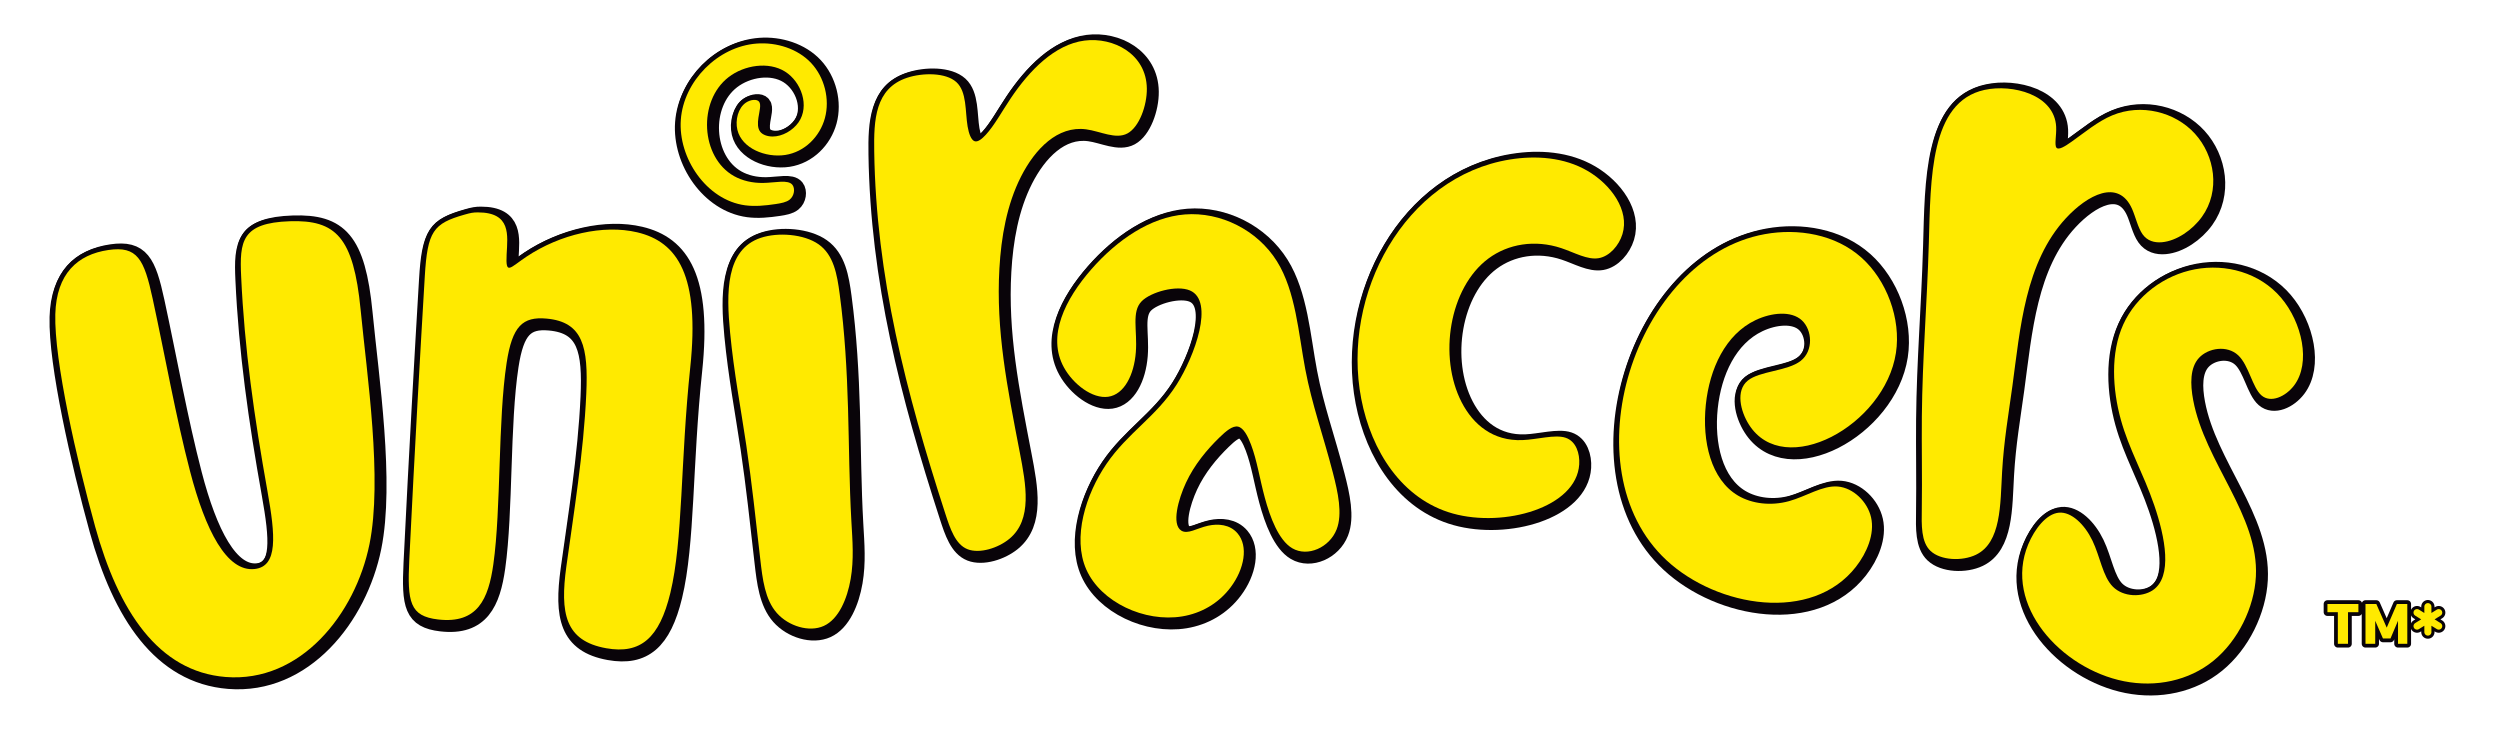
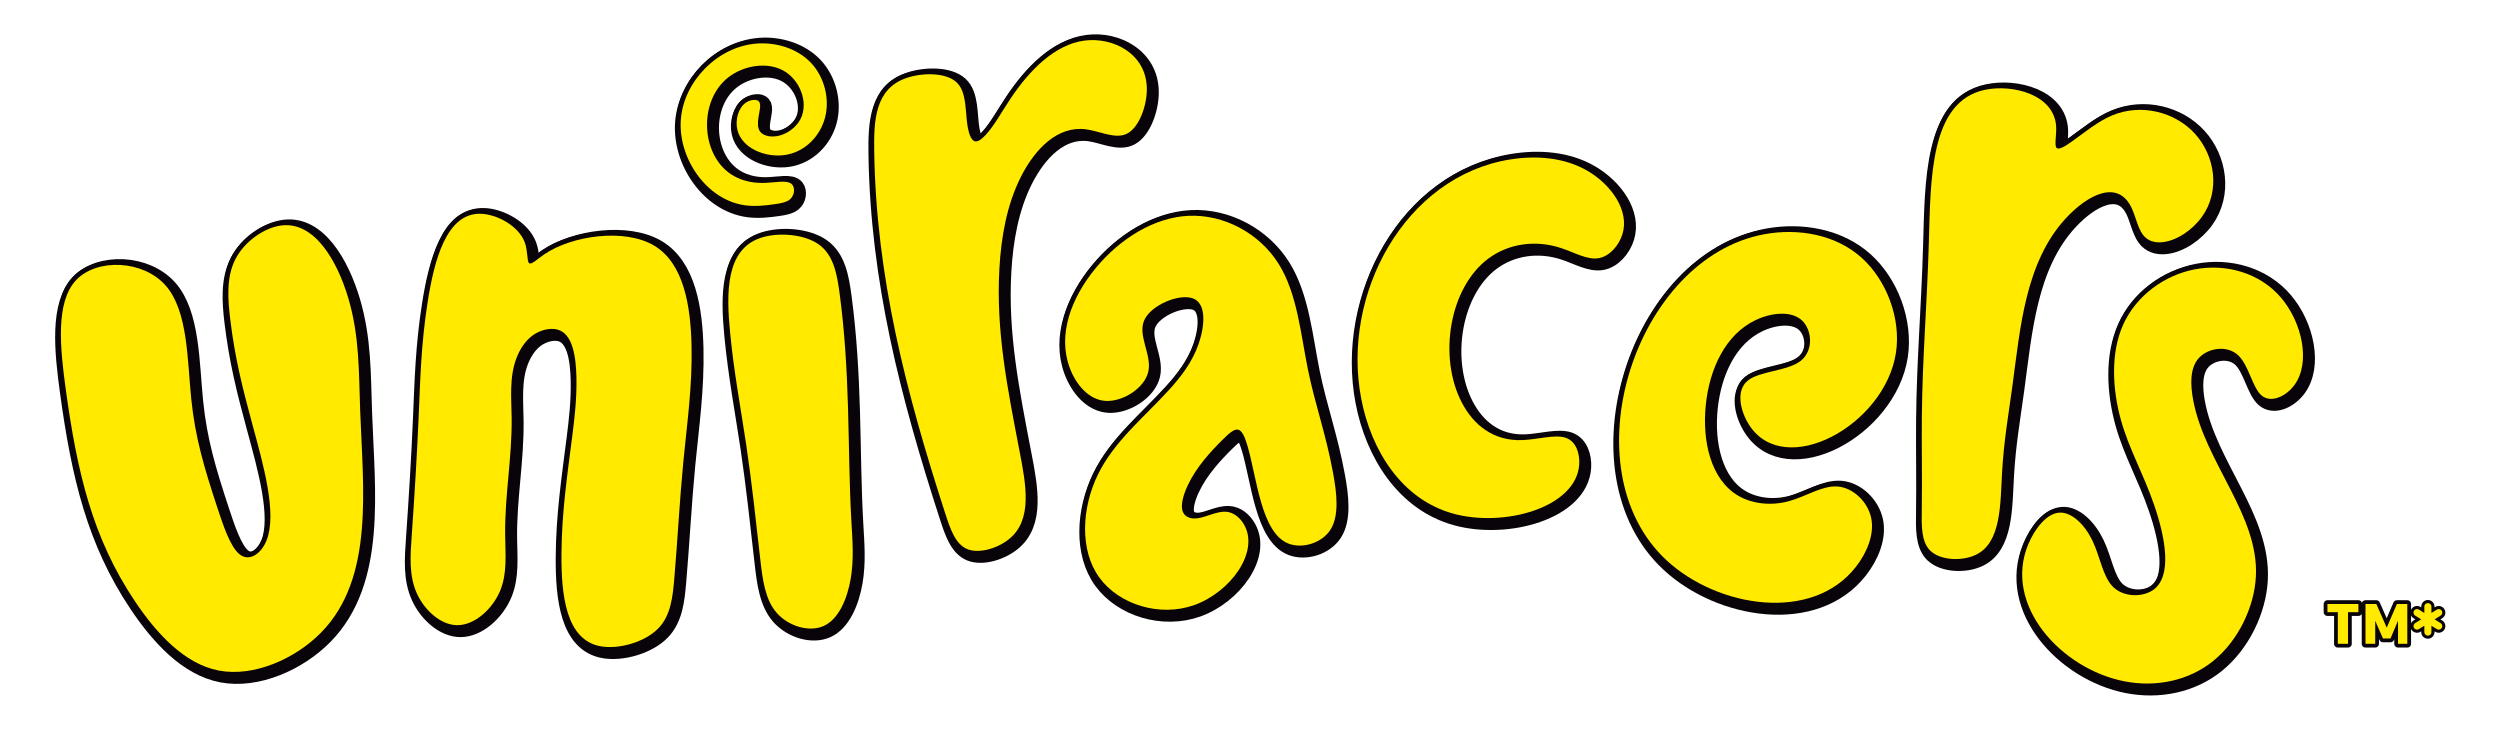
<svg xmlns="http://www.w3.org/2000/svg" viewBox="40 45 1130 335" role="img" aria-labelledby="t d">
  <defs>
    <g id="letter-outlines" fill-rule="evenodd">
-       <path id="u" d="M 171.000 145.000 C 149.186 145.726 148.254 154.085 149.000 170.000 C 150.493 202.510 154.882 233.337 160.892 267.004 C 164.474 287.127 165.722 301.023 155.105 302.192 C 142.445 303.585 132.846 284.664 125.900 257.995 C 119.479 233.383 114.623 205.925 109.000 180.000 C 105.150 162.120 102.064 156.092 89.000 158.000 C 75.019 160.042 65.508 168.714 65.000 187.000 C 64.420 207.903 74.721 252.979 83.000 283.000 C 93.536 321.208 111.567 348.568 142.000 351.000 C 175.913 353.710 200.592 322.555 207.000 291.000 C 212.956 261.671 205.875 214.574 203.000 185.000 C 199.804 152.126 191.782 144.308 171.000 145.000 Z" />
-       <path id="n" d="M 250.000 142.000 C 235.804 146.038 233.226 149.475 232.000 170.000 C 230.033 202.927 227.486 247.307 225.000 298.000 C 224.057 317.228 225.252 323.513 238.000 325.000 C 255.870 327.084 260.786 315.730 263.000 300.000 C 266.548 274.792 265.004 235.149 269.000 209.000 C 271.551 192.306 276.300 188.050 287.000 189.000 C 303.645 190.478 305.927 202.047 305.000 223.000 C 303.820 249.670 299.177 277.891 296.000 301.000 C 293.098 322.115 295.330 334.670 314.000 338.000 C 329.477 340.761 338.037 333.556 343.000 313.000 C 348.742 289.219 347.510 253.617 352.000 211.000 C 356.352 169.693 346.383 154.339 328.000 150.000 C 312.740 146.398 293.216 150.856 278.000 161.000 C 270.326 166.116 268.524 169.526 269.000 160.000 C 269.431 151.359 271.147 141.000 256.000 141.000 C 253.853 141.000 252.766 141.213 250.000 142.000 Z" />
+       <path id="u" d="M167.127 146.916 C159.462 147.905 150.57 154.072 146.442 162.06 C142.222 170.223 142.977 180.287 144.064 189.282 C146.137 206.433 149.42 219.695 154.199 237.293 C159.008 254.999 165.331 277.093 160.493 289.231 C158.007 295.47 152.571 299.079 148.162 295.448 C144.098 292.1 140.908 282.6 138.126 274.117 C132.314 256.397 128.284 243.118 126.458 225.404 C124.635 207.71 125.011 185.591 114.909 174.086 C104.717 162.479 83.861 161.676 74.461 171.553 C65 181.494 67.144 202.254 69.736 221.088 C74.864 258.347 81.748 288.073 100.971 316.745 C110.566 331.056 123.235 345.105 138.879 348.091 C154.644 351.1 173.429 342.876 185.206 330.843 C209.311 306.212 204.053 265.623 202.79 230.411 C202.165 212.997 202.518 196.898 197.44 179.776 C192.429 162.876 182.127 144.98 167.127 146.916 Z" />
+       <path id="n" d="M257.457 141.629 C241.765 141 236.237 162.798 233.292 181.537 C230.345 200.289 229.984 215.978 229.245 233.08 C228.503 250.261 227.38 268.869 226.105 286.965 C225.452 296.236 224.759 305.373 228.539 313.491 C232.008 320.941 239.242 327.533 246.663 327.577 C254.51 327.623 262.567 320.348 266.026 312.118 C269.343 304.226 268.431 295.458 268.328 286.907 C268.111 268.928 271.468 251.913 271.266 233.982 C271.162 224.836 270.132 215.451 273.482 206.767 C275.025 202.764 277.498 198.911 280.919 196.496 C284.366 194.061 288.776 193.088 292 193.969 C298.861 195.843 300.353 206.116 300.551 215.748 C300.738 224.921 299.751 233.513 298.699 241.841 C296.449 259.652 293.902 276.253 293.778 295.496 C293.661 313.737 295.721 334.353 311.557 337.139 C319.66 338.565 331.371 335.321 337.498 329.081 C343.212 323.261 344.068 314.834 344.785 306.447 C346.315 288.552 347.213 270.837 348.876 253.635 C350.547 236.358 352.991 219.598 352.576 201.179 C352.174 183.308 349.081 163.875 335.54 155.936 C322.115 148.064 298.42 151.491 286.01 159.957 C282.57 162.304 279.997 165.038 279.029 163.803 C278.159 162.691 278.589 158.363 277.205 154.586 C274.498 147.199 264.849 141.925 257.457 141.629 Z" />
      <path id="spiral" d="M382.034 64.688 C364.340 66.028 349.026 81.741 347.736 99.045 C346.440 116.424 359.290 135.407 376.771 137.795 C381.178 138.397 385.880 137.944 390.623 137.229 C393.017 136.868 395.421 136.441 396.934 135.226 C399.087 133.498 399.435 130.175 398.177 128.553 C396.229 126.042 390.430 127.608 384.932 127.690 C380.119 127.763 375.536 126.698 371.796 124.604 C356.630 116.110 355.326 90.671 369.309 79.879 C376.390 74.413 387.391 72.704 394.811 77.339 C402.228 81.972 406.067 92.945 400.920 100.317 C398.370 103.969 393.616 106.738 389.155 106.706 C386.901 106.690 384.722 105.959 383.608 104.524 C382.412 102.984 382.441 100.634 382.808 98.188 C383.243 95.291 384.151 92.259 383.087 90.940 C382.064 89.672 379.219 89.987 377.132 91.407 C373.619 93.795 372.251 99.309 373.299 103.702 C375.298 112.083 386.092 116.387 394.915 115.046 C403.744 113.704 410.598 106.710 412.861 98.382 C415.177 89.862 412.688 79.946 406.635 73.479 C400.595 67.027 391.009 64.009 382.034 64.688 Z" />
      <path id="i" d="M383.832 152.510 C367.942 157.811 368.279 177.389 370.000 195.309 C371.730 213.319 374.859 229.654 377.322 246.250 C379.785 262.840 381.583 279.691 383.631 297.673 C384.658 306.687 385.747 315.985 391.121 322.071 C396.389 328.038 405.774 330.918 412.376 327.910 C419.123 324.837 422.963 315.613 424.507 306.673 C426.029 297.859 425.320 289.320 424.836 280.813 C423.860 263.620 423.806 246.557 423.306 229.483 C422.805 212.403 421.857 195.311 419.533 177.854 C418.365 169.077 416.849 160.208 409.981 155.404 C403.320 150.745 391.625 149.911 383.832 152.510 Z" />
      <path id="r-first" d="M530.202 63.342 C516.748 65.075 505.302 76.805 496.841 89.447 C492.79 95.5 489.423 101.762 485.54 105.961 C483.817 107.825 481.992 109.281 480.576 108.845 C478.998 108.358 477.927 105.518 477.358 102.157 C476.21 95.385 477.099 86.499 472.272 82.105 C467.476 77.74 457.04 77.807 449.949 80.169 C435.506 84.979 434.938 99.31 435.147 113.366 C435.988 169.924 449.419 222.028 467.245 277.066 C469.508 284.053 471.842 291.087 477.33 293.246 C482.719 295.367 491.15 292.786 496.306 288.494 C506.741 279.81 503.765 264.122 500.928 249.402 C495.25 219.948 490.122 194.368 491.733 166.291 C492.541 152.22 495.042 137.522 501.504 124.809 C507.856 112.313 518.035 101.735 530.929 103.457 C537.306 104.308 544.348 108.168 549.629 105.298 C554.931 102.417 558.458 92.752 558.372 85.02 C558.198 69.388 543.255 61.661 530.202 63.342 Z" />
-       <path id="a" d="M 575.568 141.930 C 560.022 143.163 545.021 153.325 533.307 166.698 C 521.511 180.164 513.048 196.885 520.920 211.124 C 525.096 218.679 533.766 225.350 540.890 224.338 C 548.180 223.302 552.595 214.402 553.392 204.236 C 554.166 194.345 551.311 185.952 556.047 181.158 C 560.171 176.983 571.825 173.745 577.825 176.278 C 589.072 181.029 580.042 205.891 571.812 218.869 C 562.595 233.400 549.780 240.535 540.136 254.664 C 530.766 268.400 524.623 288.016 531.005 302.396 C 537.560 317.166 557.327 326.412 574.362 323.614 C 582.852 322.219 590.743 317.820 596.270 310.433 C 602.451 302.172 604.367 291.925 599.353 286.048 C 595.881 281.977 590.479 281.639 586.006 282.631 C 580.917 283.760 576.822 286.659 573.940 284.834 C 569.451 281.992 572.587 270.660 576.063 263.183 C 579.857 255.022 585.559 248.217 591.174 242.754 C 594.131 239.878 597.147 237.292 599.617 237.842 C 602.094 238.394 604.001 242.096 605.448 245.931 C 608.205 253.242 609.290 261.032 611.664 269.847 C 614.122 278.970 617.960 289.190 624.085 292.803 C 631.040 296.906 640.942 292.492 644.154 284.296 C 646.910 277.264 644.738 267.446 642.467 258.681 C 637.955 241.271 633.049 228.015 629.977 211.843 C 626.916 195.728 625.677 176.720 617.192 163.117 C 608.358 148.955 591.671 140.653 575.568 141.930 Z" />
+       <path id="a" d="M577.166 142.552 C561.581 143.289 546.219 152.915 535.28 166.149 C524.372 179.345 517.861 196.129 523.511 211.259 C526.295 218.713 532.031 225.765 539.766 226.208 C547.547 226.654 557.351 220.413 559.039 212.99 C560.756 205.441 554.079 196.67 557.231 189.681 C560.372 182.714 573.282 177.517 579.343 179.927 C585.381 182.328 584.618 192.282 581.753 200.49 C578.894 208.682 573.94 215.134 568.411 221.22 C557.143 233.623 543.483 244.503 536.153 259.714 C528.983 274.591 527.869 293.609 536.91 306.064 C545.72 318.202 564.176 324.106 579.897 318.459 C596.076 312.647 609.358 294.601 602.362 282.209 C600.624 279.13 597.634 276.4 593.796 276.283 C590.001 276.167 585.377 278.606 581.682 279.206 C577.991 279.804 575.227 278.566 574.45 275.784 C573.662 272.964 574.915 268.558 576.83 264.447 C580.69 256.157 587.242 249.068 592.671 243.698 C595.347 241.051 597.75 238.823 599.58 239.192 C601.404 239.56 602.657 242.511 603.75 246.137 C608.106 260.598 609.893 285.796 622.385 290.698 C628.586 293.132 637.425 290.565 641.354 284.446 C645.446 278.073 644.213 267.848 642.559 258.819 C639.298 241.02 634.399 227.869 631.15 211.867 C627.959 196.15 626.359 177.684 617.946 164.264 C609.193 150.301 593.063 141.801 577.166 142.552 Z" />
      <path id="c" d="M722.471 117.094 C674.981 124.788 646.151 177.958 655.291 225.312 C659.806 248.704 673.585 270.676 696.694 277.115 C719.927 283.589 752.591 274.361 753.808 254.905 C754.115 249.999 752.422 244.442 747.628 242.854 C742.826 241.263 734.914 243.654 728.118 243.924 C714.876 244.45 705.876 236.924 700.656 226.8 C690.068 206.264 695.04 175.041 712.735 161.873 C721.646 155.242 733.785 153.189 745.715 157.159 C751.644 159.132 757.522 162.591 762.644 161.691 C767.561 160.826 771.782 155.941 773.345 150.832 C776.613 140.153 768.273 128.494 757.606 122.251 C747.038 116.066 734.187 115.196 722.471 117.094 Z" />
      <path id="e" d="M837.673 150.837 C778.747 161.523 748.549 256.831 793.309 298.282 C816.286 319.560 859.015 326.646 878.869 301.216 C883.870 294.810 887.420 286.341 885.732 278.890 C884.106 271.717 877.626 265.488 870.687 264.908 C863.754 264.329 856.364 269.389 848.643 271.517 C840.463 273.772 831.911 272.738 825.563 268.992 C813.343 261.782 809.287 244.527 811.032 227.875 C812.722 211.738 819.861 196.167 833.551 189.672 C840.705 186.278 849.648 185.363 854.435 189.784 C859.101 194.094 859.817 203.475 853.911 208.117 C847.976 212.781 835.355 212.662 829.987 217.042 C824.483 221.534 826.605 230.757 830.536 236.948 C846.430 261.978 891.902 237.433 896.960 204.516 C899.346 188.983 892.733 171.586 881.360 161.419 C869.580 150.887 852.693 148.113 837.673 150.837 Z" />
      <path id="r-second" d="M937.027 85.631 C912.277 91.018 912.686 125.752 911.828 154.901 C910.989 183.382 908.939 206.531 908.676 233.179 C908.544 246.474 908.858 260.640 908.651 274.920 C908.542 282.420 908.290 289.951 912.600 294.018 C917.175 298.336 926.891 298.749 933.105 295.763 C944.626 290.225 944.106 273.000 944.949 258.328 C945.764 244.136 947.853 232.333 949.608 219.477 C953.134 193.640 955.307 163.551 973.856 143.559 C983.478 133.188 997.506 125.535 1003.689 139.413 C1005.267 142.956 1006.334 147.903 1008.405 150.844 C1010.559 153.903 1013.799 154.792 1017.228 154.487 C1023.757 153.906 1030.970 149.001 1035.288 142.986 C1043.706 131.260 1041.129 115.317 1032.076 105.397 C1023.127 95.591 1007.850 91.670 994.714 97.152 C988.157 99.889 982.133 104.967 976.401 109.021 C973.395 111.147 970.469 112.991 969.508 111.745 C968.538 110.487 969.570 106.081 969.384 102.321 C968.664 87.730 949.599 82.894 937.027 85.631 Z" />
      <path id="s" d="M1032.15 166.722 C1018.183 169.352 1005.558 178.764 999.721 191.64 C993.848 204.599 994.849 221.065 998.62 234.704 C1002.327 248.108 1008.708 258.782 1013.707 273.335 C1018.632 287.676 1022.215 305.783 1012.942 311.854 C1008.102 315.024 999.757 314.914 995.042 310.207 C990.449 305.622 989.299 296.675 985.776 289.355 C982.216 281.959 976.232 276.224 970.614 276.727 C964.941 277.236 959.641 284.105 956.753 291.055 C945.337 318.529 971.624 347.273 1000.063 352.923 C1014.446 355.781 1029.381 352.732 1040.525 343.635 C1051.603 334.592 1058.936 319.575 1059.661 305.577 C1061.095 277.873 1036.647 254.162 1031.317 225.842 C1029.965 218.66 1029.843 211.182 1033.953 206.75 C1038.12 202.257 1046.637 200.893 1051.656 205.586 C1056.465 210.084 1058.062 220.145 1062.181 223.715 C1066.35 227.329 1073.103 224.294 1076.937 219.224 C1084.626 209.059 1080.582 190.711 1070.96 179.477 C1061.316 168.216 1046.066 164.102 1032.15 166.722 Z" />
    </g>
    <g id="trademark-letter-outlines">
      <path d="M1092 318h14v3.7h-4.7V336h-4.6v-14.3h-4.7z M1109.2 336v-18h4.9l4.7 10.7 4.6-10.7h4.7v18h-4.2v-10.4l-3.4 8h-3.4l-3.5-8V336z" />
    </g>
  </defs>
  <use id="border" href="#letter-outlines" transform="translate(1.4 1.4)" fill="#090409" stroke="#090409" stroke-width="8" stroke-linecap="round" stroke-linejoin="round" />
  <use id="uniform-rim" href="#letter-outlines" fill="none" stroke="#090409" stroke-width="4.2" stroke-linecap="round" stroke-linejoin="round" />
  <use id="faces" href="#letter-outlines" fill="#ffea00" />
  <g id="trademark" aria-label="TM and asterisk">
    <use href="#trademark-letter-outlines" fill="#090409" stroke="#090409" stroke-width="3.4" stroke-linejoin="round" />
    <use href="#trademark-letter-outlines" fill="#ffea00" />
    <path d="M1137.4 319.2v11.5 M1132.5 321.9l9.8 6.1 M1142.3 321.9l-9.8 6.1" fill="none" stroke="#090409" stroke-width="6" stroke-linecap="round" stroke-linejoin="round" />
    <path d="M1137.4 319.2v11.5 M1132.5 321.9l9.8 6.1 M1142.3 321.9l-9.8 6.1" fill="none" stroke="#ffea00" stroke-width="3.2" stroke-linecap="round" stroke-linejoin="round" />
  </g>
</svg>
